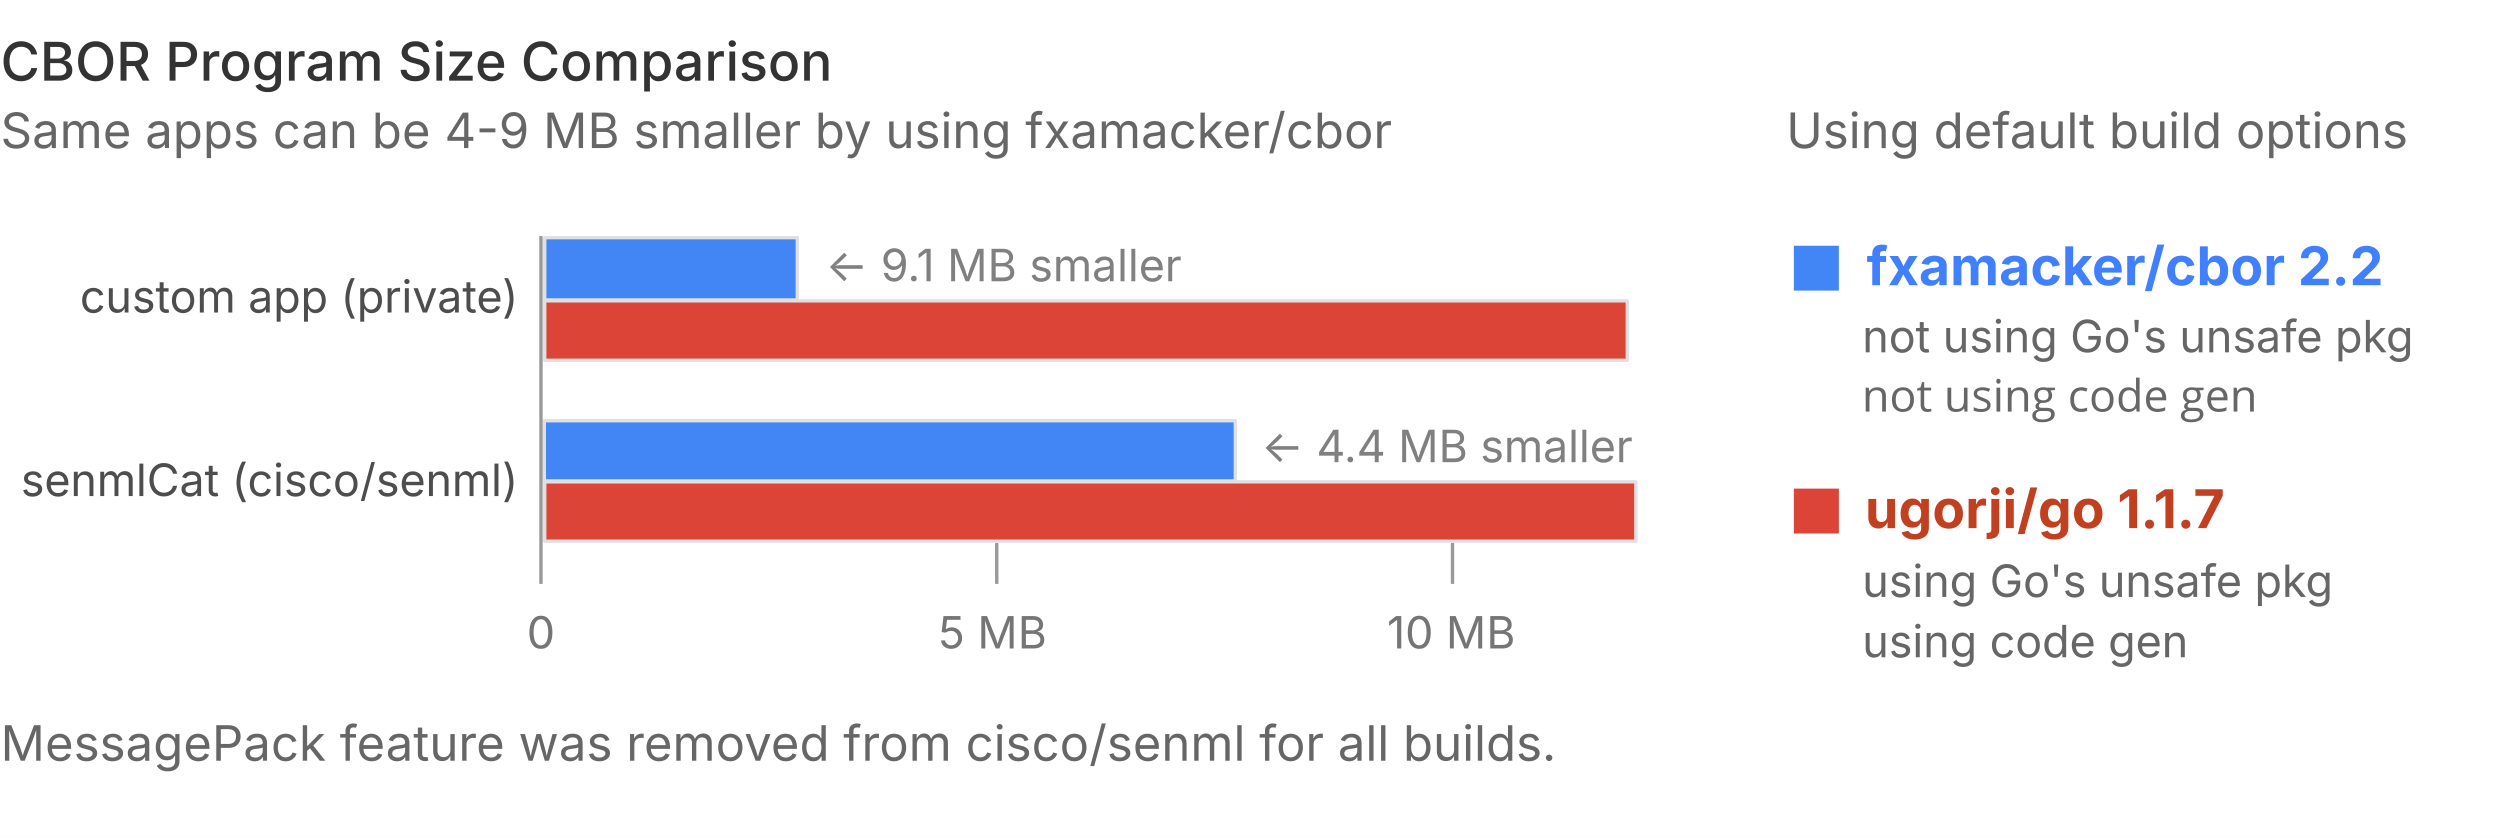
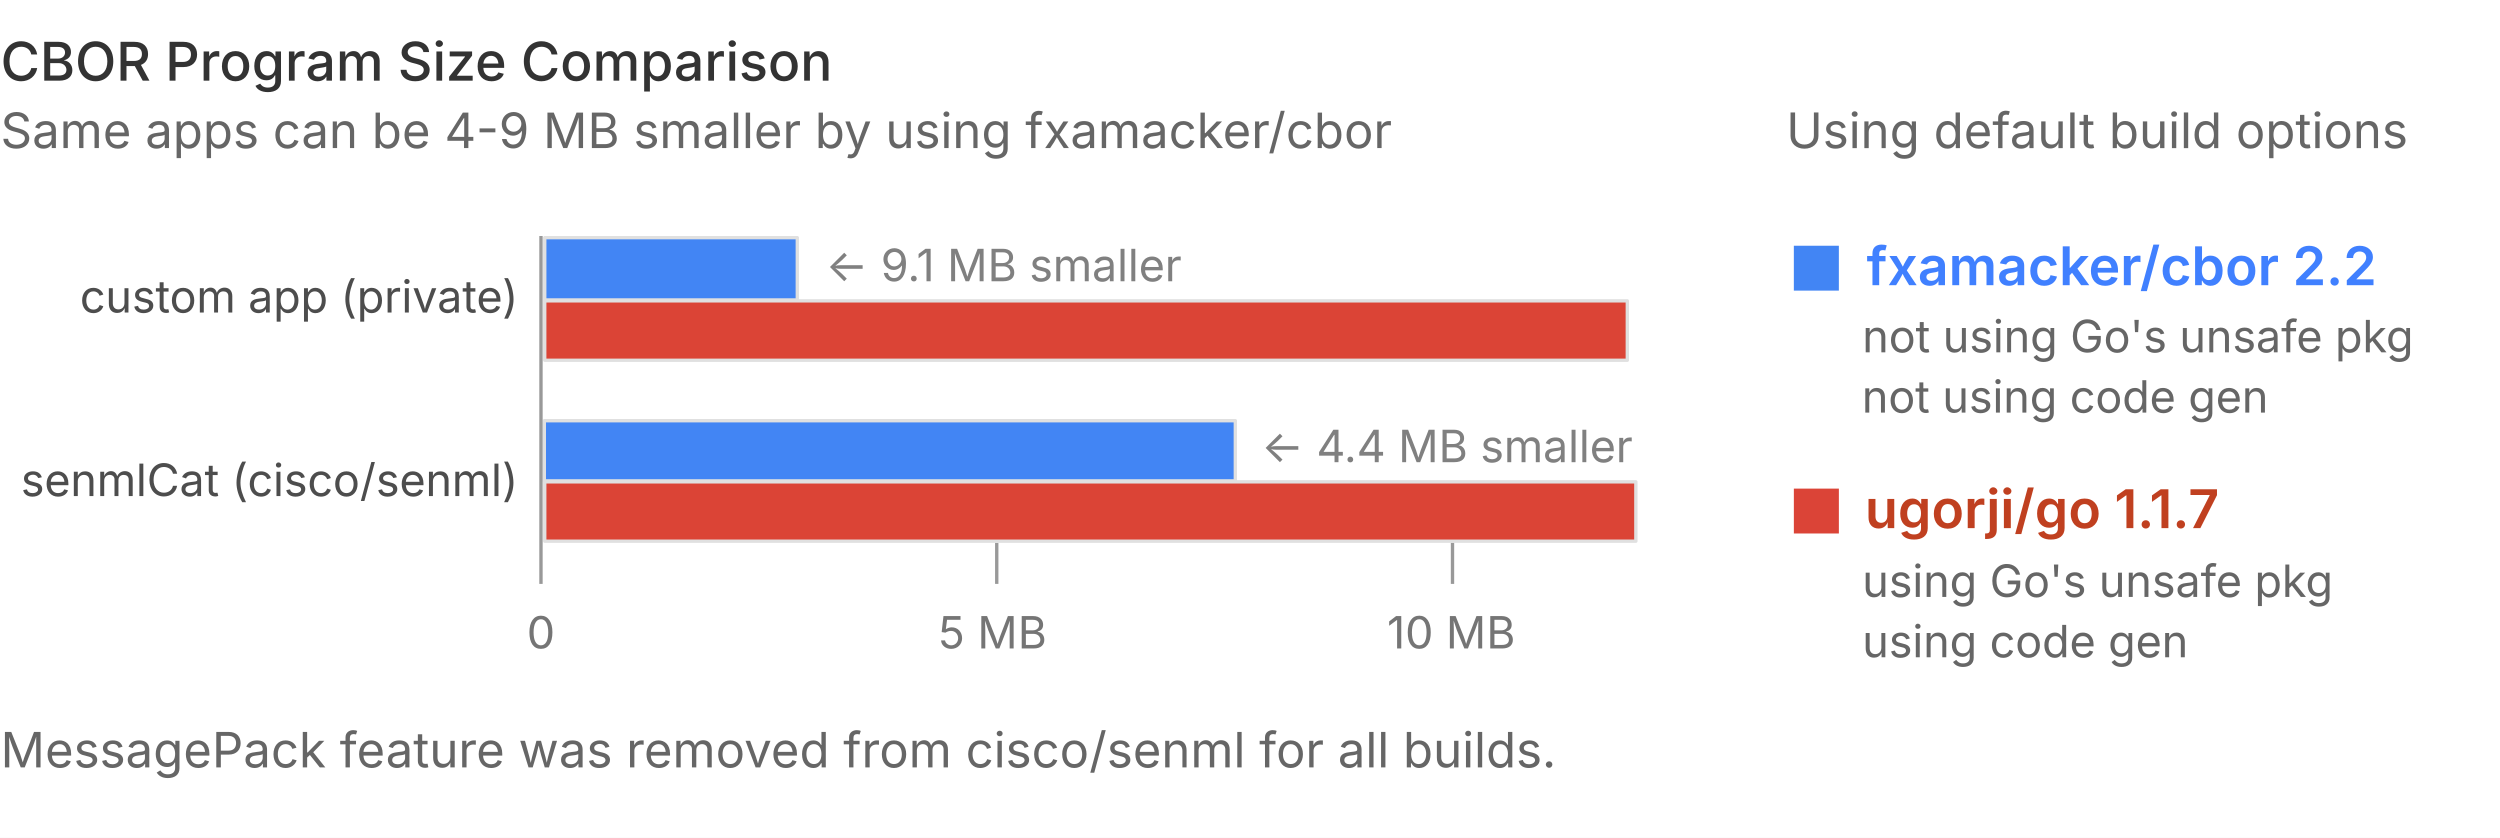
- <svg xmlns="http://www.w3.org/2000/svg" width="746" height="250" viewBox="0 0 197.379 66.146">
+ <svg xmlns="http://www.w3.org/2000/svg" width="746" height="250" viewBox="0 0 197.379 66.146" font-family="&quot;SF Pro Text&quot;,Inter,&quot;Segoe UI&quot;,Roboto,&quot;Noto Sans&quot;,&quot;Droid Sans&quot;,&quot;Liberation Sans&quot;,Arimo,Arial,Oxygen,Ubuntu,Cantarell,sans-serif">
  <path fill="#fff" stroke="#fff" stroke-width=".426" d="M.213.213h196.953v65.719H.213z" />
  <path fill="#999" stroke-width=".085" stroke-linejoin="round" d="M114.545 42.856h.265V46.1h-.265z" />
-   <g font-weight="400" font-size="5.644" font-family="sans-serif" letter-spacing="0" word-spacing="0" stroke-width=".265">
+   <g font-weight="400" font-size="5.644" letter-spacing="0" word-spacing="0" stroke-width=".265">
    <text style="line-height:24%" x="39.632" y="235.645" transform="matrix(1 0 0 .99678 -39.588 -223.197)">
-       <tspan x="39.632" y="235.645" font-size="3.881" font-family="SF Pro Text,Inter,Public Sans,Helvetica Neue,Segoe UI,Roboto,Noto Sans,Droid Sans,Liberation Sans,Arial,sans-serif" fill="#666">Same apps can be 4-9 MB smaller by using fxamacker/cbor</tspan>
+       <tspan x="39.632" y="235.645" font-size="3.881" fill="#666">Same apps can be 4-9 MB smaller by using fxamacker/cbor</tspan>
    </text>
    <text style="line-height:24%" x="39.632" y="230.308" transform="matrix(1 0 0 .99678 -39.588 -223.197)">
-       <tspan x="39.632" y="230.308" style="-inkscape-font-specification:'Inter Medium'" font-weight="500" font-size="4.233" font-family="SF Pro Text,Inter,Public Sans,Helvetica Neue,Segoe UI,Roboto,Noto Sans,Droid Sans,Liberation Sans,Arial,sans-serif" fill="#333">CBOR Program Size Comparison</tspan>
+       <tspan x="39.632" y="230.308" style="-inkscape-font-specification:'Inter Medium'" font-weight="500" font-size="4.233" fill="#333">CBOR Program Size Comparison</tspan>
    </text>
-     <text style="line-height:24%" x="39.632" y="284.172" transform="matrix(1 0 0 .99678 -39.588 -223.197)">
-       <tspan x="39.632" y="284.172" font-size="3.881" font-family="SF Pro Text,Inter,Public Sans,Helvetica Neue,Segoe UI,Roboto,Noto Sans,Droid Sans,Liberation Sans,Arial,sans-serif" fill="#666">MessagePack feature was removed from cisco/senml for all builds.</tspan>
+     <text style="line-height:24%" x="39.632" y="284.703" transform="matrix(1 0 0 .99678 -39.588 -223.197)">
+       <tspan x="39.632" y="284.703" font-size="3.881" fill="#666">MessagePack feature was removed from cisco/senml for all builds.</tspan>
    </text>
  </g>
-   <text style="line-height:24%" x="73.961" y="282.506" transform="matrix(1.00162 0 0 .99839 0 -230.854)" font-weight="400" font-size="5.864" font-family="sans-serif" letter-spacing="0" word-spacing="0" stroke-width=".275">
-     <tspan x="73.961" y="282.506" font-size="3.522" font-family="SF Pro Text,Inter,Public Sans,Helvetica Neue,Segoe UI,Roboto,Noto Sans,Droid Sans,Liberation Sans,Arial,sans-serif" fill="#757575">5 MB</tspan>
+   <text style="line-height:24%" x="73.961" y="282.506" transform="matrix(1.00162 0 0 .99839 0 -230.854)" font-weight="400" font-size="5.864" letter-spacing="0" word-spacing="0" stroke-width=".275">
+     <tspan x="73.961" y="282.506" font-size="3.522" fill="#757575">5 MB</tspan>
  </text>
-   <text style="line-height:24%" x="109.328" y="282.506" transform="matrix(1.00162 0 0 .99839 0 -230.854)" font-weight="400" font-size="5.864" font-family="sans-serif" letter-spacing="0" word-spacing="0" stroke-width=".275">
-     <tspan x="109.328" y="282.506" font-size="3.522" font-family="SF Pro Text,Inter,Public Sans,Helvetica Neue,Segoe UI,Roboto,Noto Sans,Droid Sans,Liberation Sans,Arial,sans-serif" fill="#757575">10 MB</tspan>
+   <text style="line-height:24%" x="109.328" y="282.506" transform="matrix(1.00162 0 0 .99839 0 -230.854)" font-weight="400" font-size="5.864" letter-spacing="0" word-spacing="0" stroke-width=".275">
+     <tspan x="109.328" y="282.506" font-size="3.522" fill="#757575">10 MB</tspan>
  </text>
  <path fill="#4285f4" stroke="#fff" stroke-width=".339" d="M-62.498-360.094h3.894v3.894h-3.894z" transform="matrix(1 0 0 .99678 203.955 378.167)" />
-   <text style="line-height:24%" x="-56.591" y="-356.793" font-weight="400" font-size="5.644" font-family="sans-serif" letter-spacing="0" word-spacing="0" stroke-width=".265" transform="matrix(1 0 0 .99678 203.955 378.167)">
-     <tspan x="-56.591" y="-356.793" font-weight="700" font-size="4.24" font-family="SF Pro Text,Inter,Public Sans,Helvetica Neue,Segoe UI,Roboto,Noto Sans,Droid Sans,Liberation Sans,Arial,sans-serif" fill="#4080ff">fxamacker/cbor 2.2</tspan>
+   <text style="line-height:24%" x="-56.591" y="-356.793" font-weight="400" font-size="5.644" letter-spacing="0" word-spacing="0" stroke-width=".265" transform="matrix(1 0 0 .99678 203.955 378.167)">
+     <tspan x="-56.591" y="-356.793" font-weight="600" font-size="4.24" fill="#4080ff">fxamacker/cbor 2.2</tspan>
  </text>
  <path fill="#db4437" stroke="#fff" stroke-width=".339" d="M-62.272-349.472h3.894v3.894h-3.894z" transform="matrix(1 0 0 .99678 203.73 386.754)" />
-   <text style="line-height:24%" x="-56.489" y="-346.168" font-weight="400" font-size="5.644" font-family="sans-serif" letter-spacing="0" word-spacing="0" stroke-width=".265" transform="matrix(1 0 0 .99678 203.73 386.754)">
-     <tspan x="-56.489" y="-346.168" font-weight="700" font-size="4.24" font-family="SF Pro Text,Inter,Public Sans,Helvetica Neue,Segoe UI,Roboto,Noto Sans,Droid Sans,Liberation Sans,Arial,sans-serif" fill="#c04020">ugorji/go 1.1.7</tspan>
+   <text style="line-height:24%" x="-56.489" y="-346.168" font-weight="400" font-size="5.644" letter-spacing="0" word-spacing="0" stroke-width=".265" transform="matrix(1 0 0 .99678 203.73 386.754)">
+     <tspan x="-56.489" y="-346.168" font-weight="600" font-size="4.24" fill="#c04020">ugorji/go 1.1.7</tspan>
  </text>
-   <text transform="matrix(1.00162 0 0 .99839 -.29 -230.854)" y="259.087" x="147.087" style="line-height:1em" font-weight="400" font-size="5.635" font-family="SF Pro Text,Inter,Public Sans,Helvetica Neue,Segoe UI,Roboto,Noto Sans,Droid Sans,Liberation Sans,Arial,sans-serif" letter-spacing="0" word-spacing="0" stroke-width=".264">
+   <text transform="matrix(1.00162 0 0 .99839 -.29 -230.854)" y="259.087" x="147.087" style="line-height:1em" font-weight="400" font-size="5.635" letter-spacing="0" word-spacing="0" stroke-width=".264">
    <tspan style="line-height:50%" y="259.087" x="147.087" font-size="3.528" fill="#666">not using Go's unsafe pkg</tspan>
  </text>
-   <text transform="matrix(1.00162 0 0 .99839 -.29 -230.854)" y="263.771" x="147.056" style="line-height:1em" font-weight="400" font-size="5.635" font-family="SF Pro Text,Inter,Public Sans,Helvetica Neue,Segoe UI,Roboto,Noto Sans,Droid Sans,Liberation Sans,Arial,sans-serif" letter-spacing="0" word-spacing="0" stroke-width=".264">
-     <tspan style="line-height:50%;-inkscape-font-specification:'Open Sans'" y="263.771" x="147.056" font-size="3.528" font-family="Open Sans" fill="#666">not using code gen</tspan>
+   <text transform="matrix(1.00162 0 0 .99839 -.29 -230.854)" y="263.857" x="147.056" style="line-height:1em" font-weight="400" font-size="5.635" letter-spacing="0" word-spacing="0" stroke-width=".264">
+     <tspan style="line-height:50%" y="263.857" x="147.056" font-size="3.528" fill="#666">not using code gen</tspan>
  </text>
-   <text transform="matrix(1.00162 0 0 .99839 -.29 -230.854)" y="278.432" x="147.087" style="line-height:1em" font-weight="400" font-size="5.635" font-family="SF Pro Text,Inter,Public Sans,Helvetica Neue,Segoe UI,Roboto,Noto Sans,Droid Sans,Liberation Sans,Arial,sans-serif" letter-spacing="0" word-spacing="0" stroke-width=".264">
+   <text transform="matrix(1.00162 0 0 .99839 -.29 -230.854)" y="278.432" x="147.087" style="line-height:1em" font-weight="400" font-size="5.635" letter-spacing="0" word-spacing="0" stroke-width=".264">
    <tspan style="line-height:50%" y="278.432" x="147.087" font-size="3.528" fill="#666">using Go's unsafe pkg</tspan>
  </text>
-   <text transform="matrix(1.00162 0 0 .99839 -.29 -230.854)" y="283.203" x="147.087" style="line-height:1em" font-weight="400" font-size="5.635" font-family="SF Pro Text,Inter,Public Sans,Helvetica Neue,Segoe UI,Roboto,Noto Sans,Droid Sans,Liberation Sans,Arial,sans-serif" letter-spacing="0" word-spacing="0" stroke-width=".264">
+   <text transform="matrix(1.00162 0 0 .99839 -.29 -230.854)" y="283.203" x="147.087" style="line-height:1em" font-weight="400" font-size="5.635" letter-spacing="0" word-spacing="0" stroke-width=".264">
    <tspan style="line-height:50%" y="283.203" x="147.087" font-size="3.528" fill="#666">using code gen</tspan>
  </text>
-   <text y="242.543" x="141.313" style="line-height:24%" font-weight="400" font-size="4.939" font-family="SF Pro Text,Inter,Public Sans,Helvetica Neue,Segoe UI,Roboto,Noto Sans,Droid Sans,Liberation Sans,Arial,sans-serif" letter-spacing="0" word-spacing="0" fill="#666" stroke-width=".265" transform="translate(-.29 -230.854)">
+   <text y="242.543" x="141.313" style="line-height:24%" font-weight="400" font-size="4.939" letter-spacing="0" word-spacing="0" fill="#666" stroke-width=".265" transform="translate(-.29 -230.854)">
    <tspan y="242.543" x="141.313" font-size="3.881">Using default build options</tspan>
  </text>
-   <text style="line-height:24%" x="65.185" y="253.058" font-weight="400" font-size="3.881" font-family="SF Pro Text,Inter,Public Sans,Helvetica Neue,Segoe UI,Roboto,Noto Sans,Droid Sans,Liberation Sans,Arial,sans-serif" letter-spacing="0" word-spacing="0" stroke-width=".265" transform="translate(0 -230.854)">
+   <text style="line-height:24%" x="65.185" y="253.058" font-weight="400" font-size="3.881" letter-spacing="0" word-spacing="0" stroke-width=".265" transform="translate(0 -230.854)">
    <tspan x="65.185" y="253.058" font-size="3.528" fill="gray">← 9.1 MB smaller</tspan>
  </text>
-   <text transform="matrix(1.00162 0 0 .99839 0 -230.854)" y="282.506" x="41.527" style="line-height:24%" font-weight="400" font-size="5.864" font-family="sans-serif" letter-spacing="0" word-spacing="0" stroke-width=".275">
-     <tspan y="282.506" x="41.527" font-size="3.522" font-family="SF Pro Text,Inter,Public Sans,Helvetica Neue,Segoe UI,Roboto,Noto Sans,Droid Sans,Liberation Sans,Arial,sans-serif" fill="#757575">0</tspan>
+   <text transform="matrix(1.00162 0 0 .99839 0 -230.854)" y="282.506" x="41.527" style="line-height:24%" font-weight="400" font-size="5.864" letter-spacing="0" word-spacing="0" stroke-width=".275">
+     <tspan y="282.506" x="41.527" font-size="3.522" fill="#757575">0</tspan>
  </text>
-   <text style="line-height:24%" x="40.917" y="270.021" font-weight="400" font-size="4.939" font-family="SF Pro Text,Inter,Public Sans,Helvetica Neue,Segoe UI,Roboto,Noto Sans,Droid Sans,Liberation Sans,Arial,sans-serif" letter-spacing="0" word-spacing="0" fill="#666" stroke-width=".265" transform="translate(0 -230.854)">
+   <text style="line-height:24%" x="40.917" y="270.021" font-weight="400" font-size="4.939" letter-spacing="0" word-spacing="0" fill="#666" stroke-width=".265" transform="translate(0 -230.854)">
    <tspan x="40.917" y="270.021" style="text-align:end" font-size="3.528" text-anchor="end" fill="#4d4d4d">senmlCat (cisco/senml)</tspan>
  </text>
-   <text y="255.533" x="40.922" style="line-height:24%" font-weight="400" font-size="4.939" font-family="SF Pro Text,Inter,Public Sans,Helvetica Neue,Segoe UI,Roboto,Noto Sans,Droid Sans,Liberation Sans,Arial,sans-serif" letter-spacing="0" word-spacing="0" fill="#666" stroke-width=".265" transform="translate(0 -230.854)">
+   <text y="255.533" x="40.922" style="line-height:24%" font-weight="400" font-size="4.939" letter-spacing="0" word-spacing="0" fill="#666" stroke-width=".265" transform="translate(0 -230.854)">
    <tspan style="text-align:end" y="255.533" x="40.922" font-size="3.528" text-anchor="end" fill="#4d4d4d">custom app (private)</tspan>
  </text>
  <path fill="#4285f4" stroke="#e0e0e0" stroke-width=".265" stroke-linejoin="round" d="M43.008 18.765h19.94v4.915h-19.94z" />
  <path fill="#999" stroke-width=".085" stroke-linejoin="round" d="M78.562 42.86h.265v3.24h-.265z" />
  <path fill="#4285f4" stroke="#e0e0e0" stroke-width=".265" stroke-linejoin="round" d="M42.975 33.214h54.556v4.754H42.975z" />
-   <path fill="#db4436" stroke="#e0e0e0" stroke-width=".265" stroke-linejoin="round" d="M43.008 38.042h86.146v4.688H43.008zM43.007 23.753h85.472v4.69H43.007z" />
+   <path fill="#db4436" stroke="#e0e0e0" stroke-width=".265" stroke-linejoin="round" d="M43.008 38.042h86.146v4.688H43.008zm-.001-14.289h85.472v4.69H43.007z" />
  <path fill="#999" stroke-width=".248" stroke-linejoin="round" d="M42.578 18.633h.265V46.1h-.265z" />
-   <text y="267.345" x="99.581" style="line-height:24%" font-weight="400" font-size="3.881" font-family="SF Pro Text,Inter,Public Sans,Helvetica Neue,Segoe UI,Roboto,Noto Sans,Droid Sans,Liberation Sans,Arial,sans-serif" letter-spacing="0" word-spacing="0" stroke-width=".265" transform="translate(0 -230.854)">
+   <text y="267.345" x="99.581" style="line-height:24%" font-weight="400" font-size="3.881" letter-spacing="0" word-spacing="0" stroke-width=".265" transform="translate(0 -230.854)">
    <tspan y="267.345" x="99.581" font-size="3.528" fill="gray">← 4.4 MB smaller</tspan>
  </text>
</svg>
